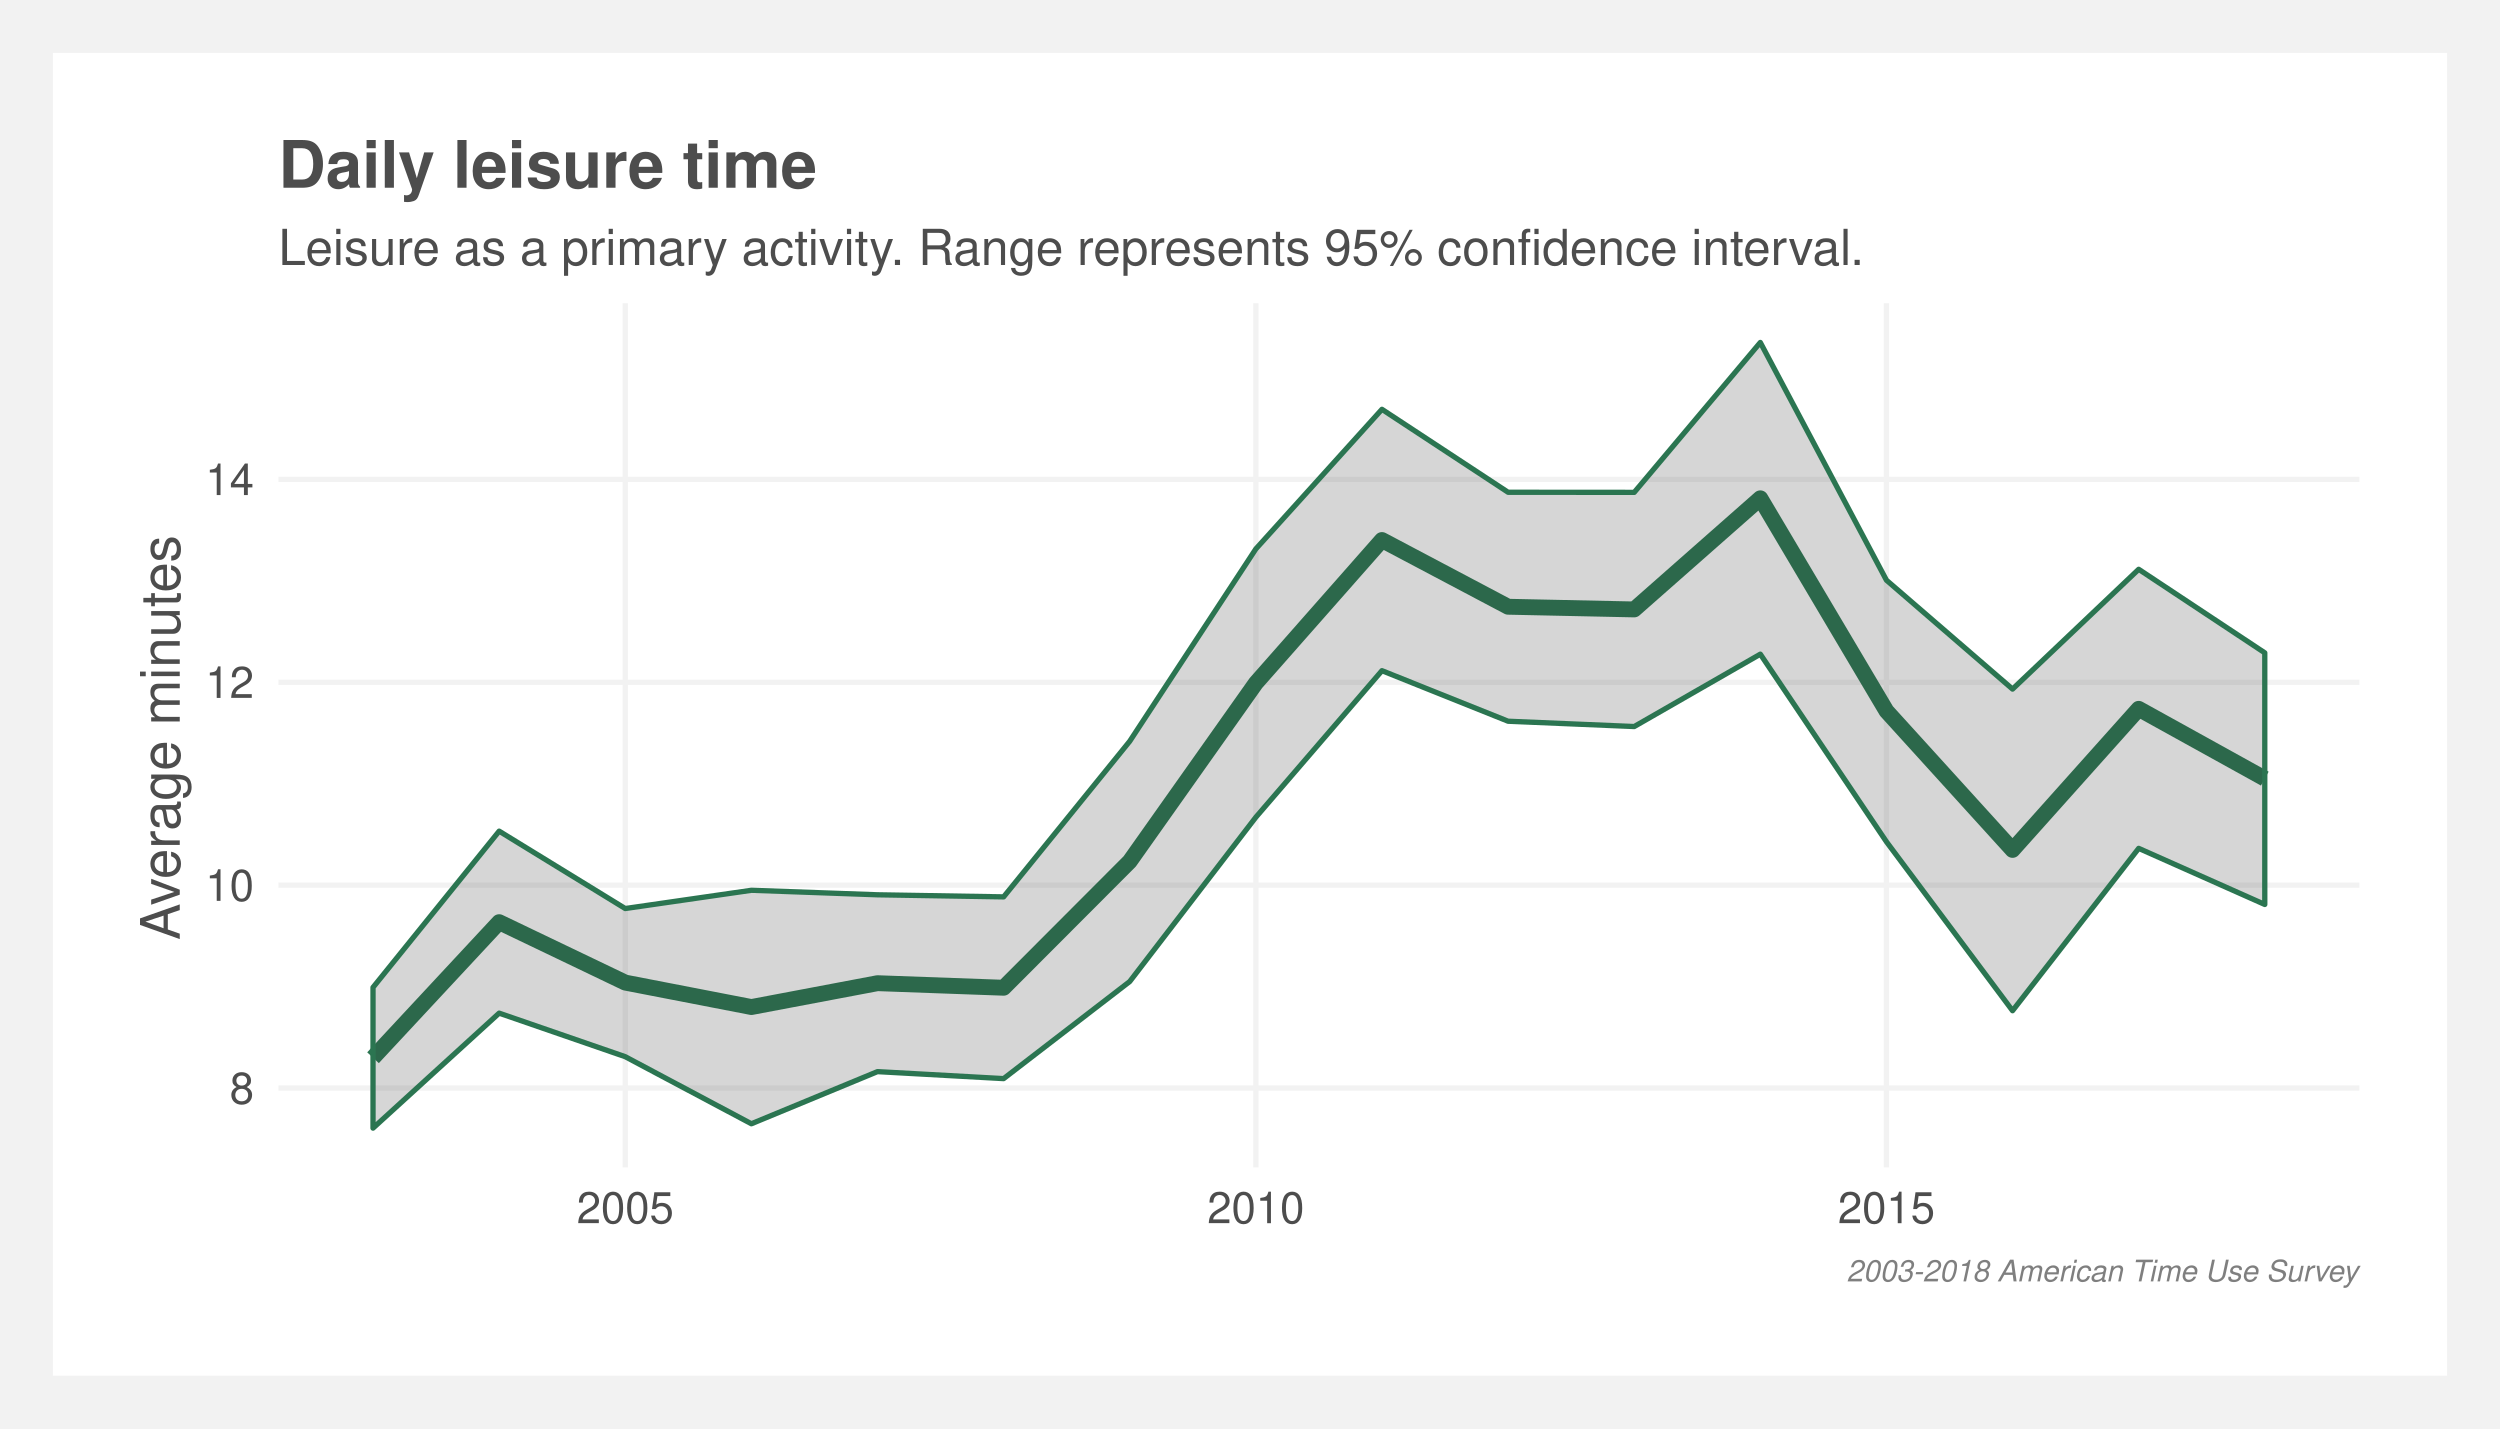
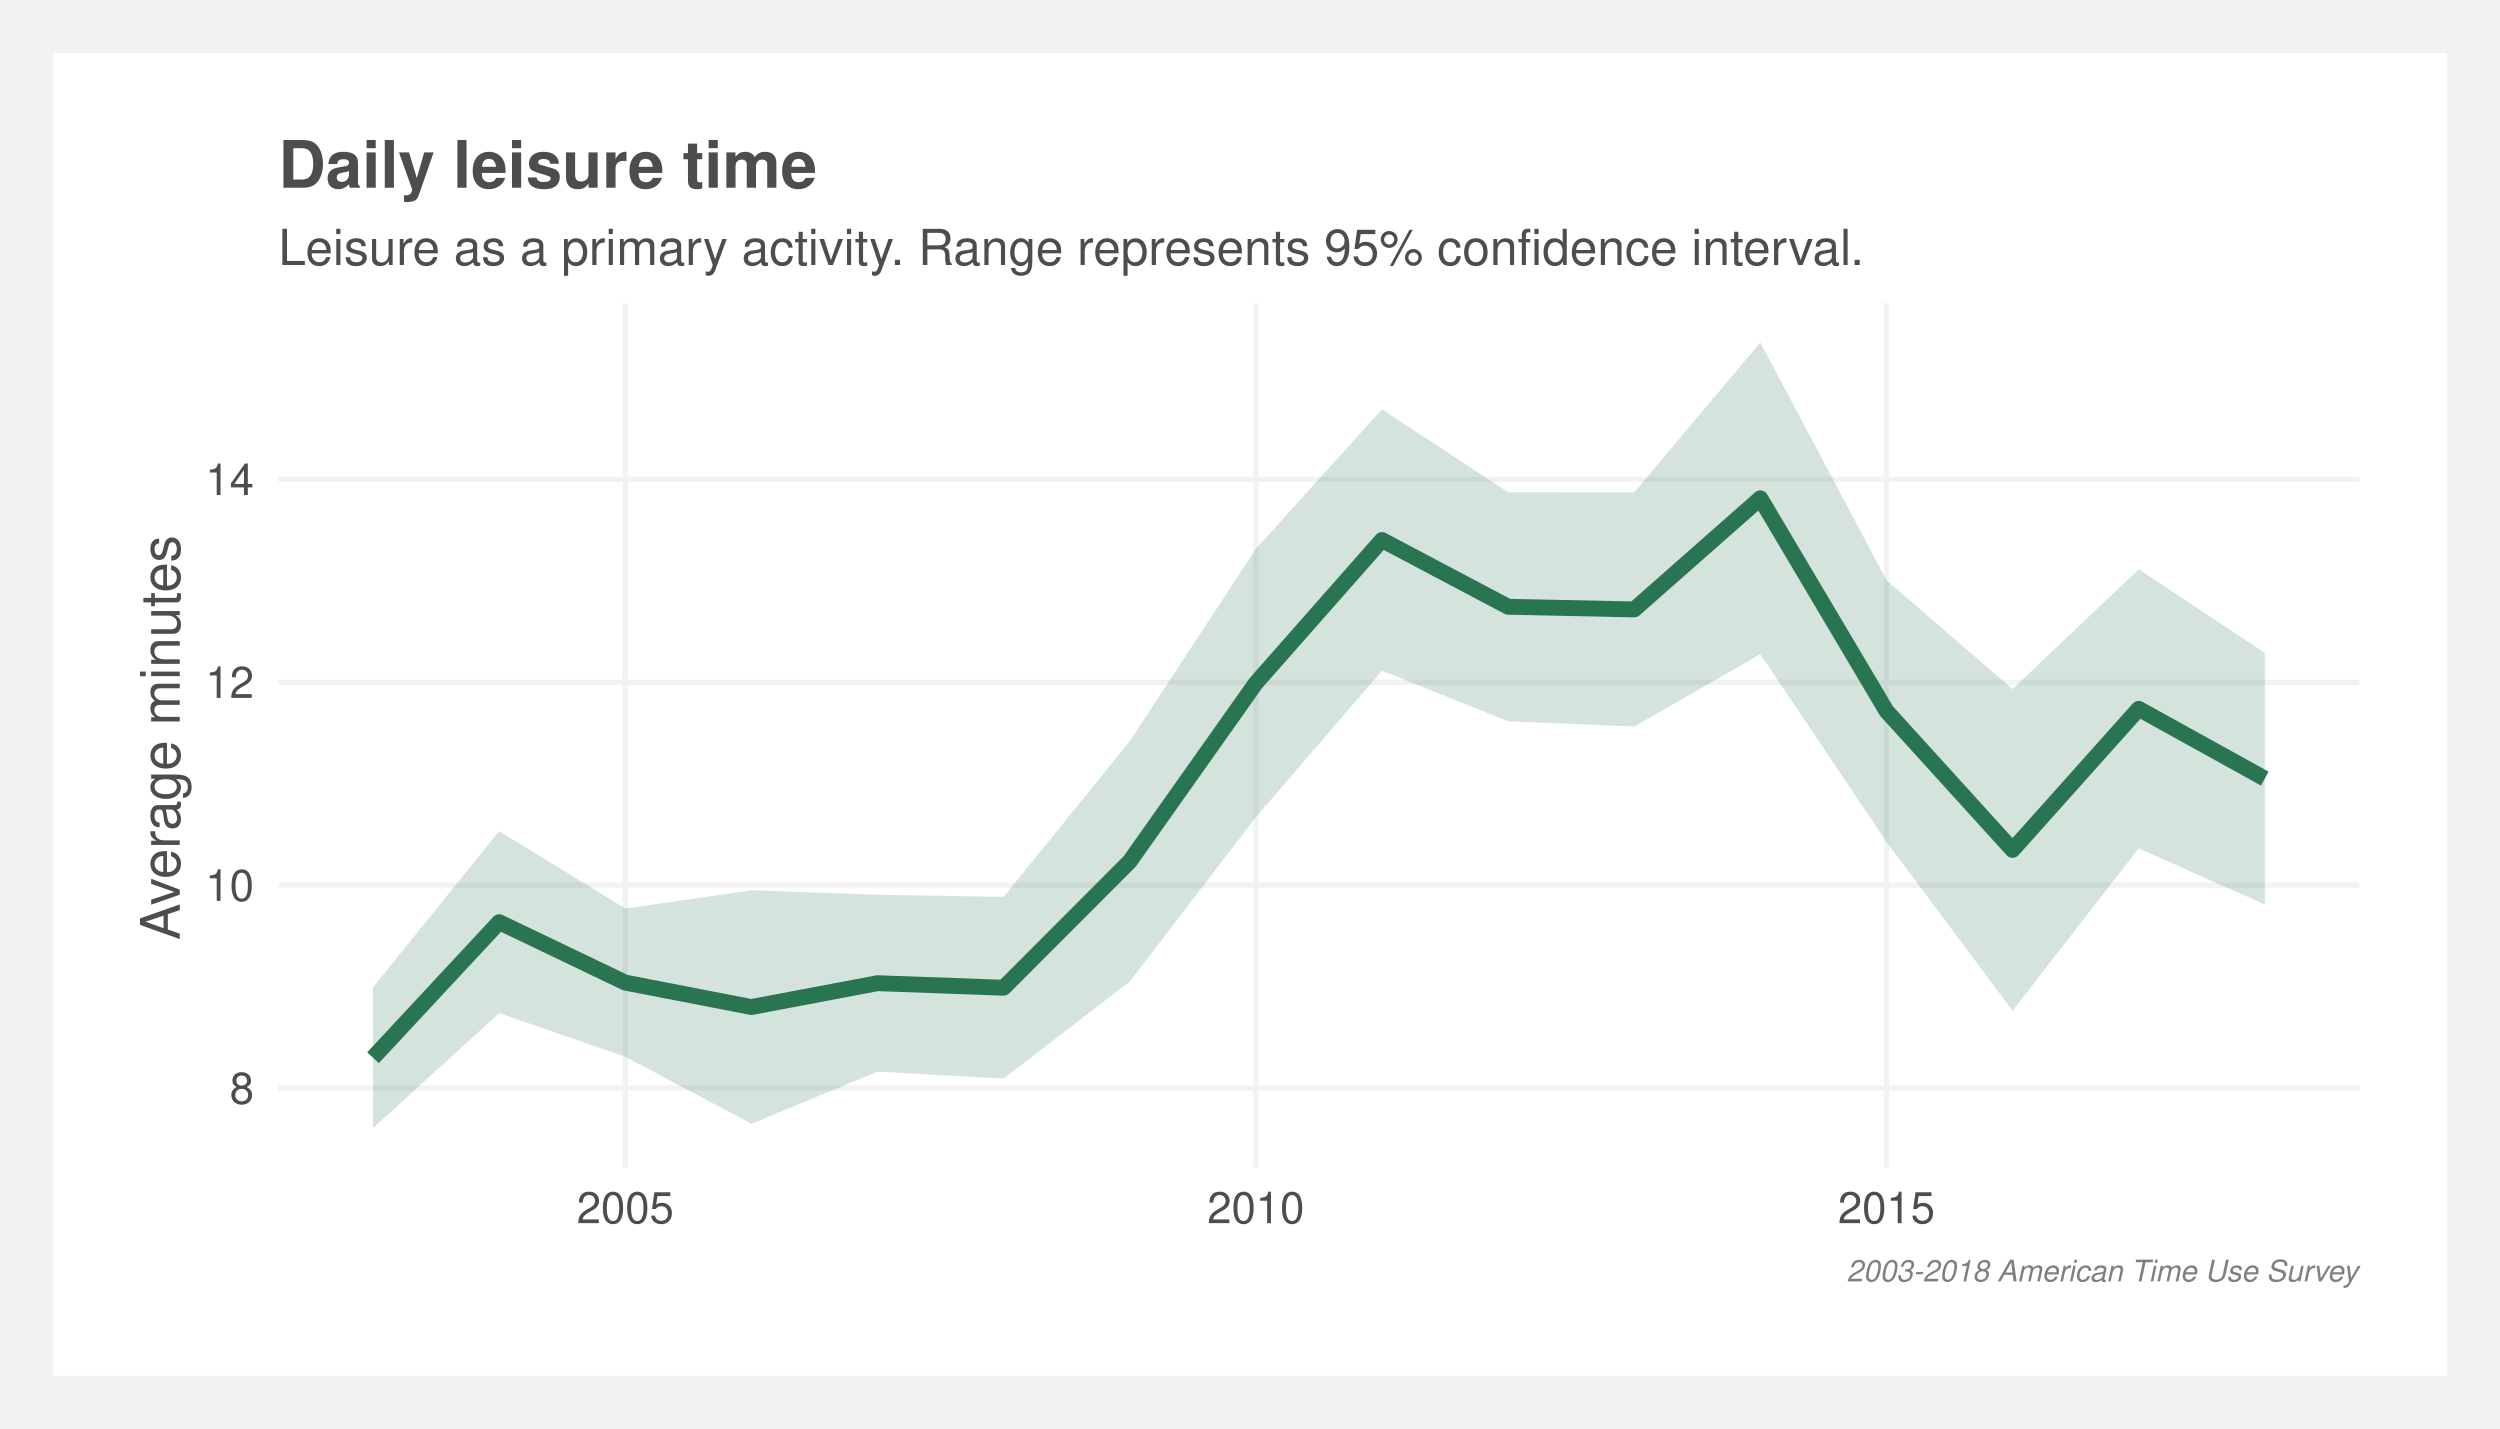
<svg xmlns="http://www.w3.org/2000/svg" viewBox="0 0 504.00 288.00">
  <defs>
    <style type="text/css">
    line, polyline, polygon, path, rect, circle {
      fill: none;
      stroke: #000000;
      stroke-linecap: round;
      stroke-linejoin: round;
      stroke-miterlimit: 10.00;
    }
  </style>
  </defs>
  <rect width="100%" height="100%" style="stroke: none; fill: #FFFFFF;" />
  <rect x="0.00" y="0.00" width="504.00" height="288.00" style="stroke-width: 21.34; stroke: #F2F2F2;" />
  <defs>
    <clipPath id="cpNTYuMTN8NDc1LjY1fDIzNS4zNXw2MS4xMg==">
      <rect x="56.13" y="61.12" width="419.52" height="174.23" />
    </clipPath>
  </defs>
  <rect x="56.13" y="61.12" width="419.52" height="174.23" style="stroke-width: 1.07; stroke: none;" clip-path="url(#cpNTYuMTN8NDc1LjY1fDIzNS4zNXw2MS4xMg==)" />
  <polyline points="56.13,198.90 475.65,198.90 " style="stroke-width: 0.53; stroke: none; stroke-linecap: butt;" clip-path="url(#cpNTYuMTN8NDc1LjY1fDIzNS4zNXw2MS4xMg==)" />
  <polyline points="56.13,158.00 475.65,158.00 " style="stroke-width: 0.53; stroke: none; stroke-linecap: butt;" clip-path="url(#cpNTYuMTN8NDc1LjY1fDIzNS4zNXw2MS4xMg==)" />
  <polyline points="56.13,117.10 475.65,117.10 " style="stroke-width: 0.53; stroke: none; stroke-linecap: butt;" clip-path="url(#cpNTYuMTN8NDc1LjY1fDIzNS4zNXw2MS4xMg==)" />
  <polyline points="56.13,76.19 475.65,76.19 " style="stroke-width: 0.53; stroke: none; stroke-linecap: butt;" clip-path="url(#cpNTYuMTN8NDc1LjY1fDIzNS4zNXw2MS4xMg==)" />
  <polyline points="62.49,235.35 62.49,61.12 " style="stroke-width: 0.53; stroke: none; stroke-linecap: butt;" clip-path="url(#cpNTYuMTN8NDc1LjY1fDIzNS4zNXw2MS4xMg==)" />
  <polyline points="189.62,235.35 189.62,61.12 " style="stroke-width: 0.53; stroke: none; stroke-linecap: butt;" clip-path="url(#cpNTYuMTN8NDc1LjY1fDIzNS4zNXw2MS4xMg==)" />
  <polyline points="316.74,235.35 316.74,61.12 " style="stroke-width: 0.53; stroke: none; stroke-linecap: butt;" clip-path="url(#cpNTYuMTN8NDc1LjY1fDIzNS4zNXw2MS4xMg==)" />
  <polyline points="443.87,235.35 443.87,61.12 " style="stroke-width: 0.53; stroke: none; stroke-linecap: butt;" clip-path="url(#cpNTYuMTN8NDc1LjY1fDIzNS4zNXw2MS4xMg==)" />
  <polyline points="56.13,219.35 475.65,219.35 " style="stroke-width: 1.07; stroke: #F2F2F2; stroke-linecap: butt;" clip-path="url(#cpNTYuMTN8NDc1LjY1fDIzNS4zNXw2MS4xMg==)" />
  <polyline points="56.13,178.45 475.65,178.45 " style="stroke-width: 1.07; stroke: #F2F2F2; stroke-linecap: butt;" clip-path="url(#cpNTYuMTN8NDc1LjY1fDIzNS4zNXw2MS4xMg==)" />
  <polyline points="56.13,137.55 475.65,137.55 " style="stroke-width: 1.07; stroke: #F2F2F2; stroke-linecap: butt;" clip-path="url(#cpNTYuMTN8NDc1LjY1fDIzNS4zNXw2MS4xMg==)" />
  <polyline points="56.13,96.64 475.65,96.64 " style="stroke-width: 1.07; stroke: #F2F2F2; stroke-linecap: butt;" clip-path="url(#cpNTYuMTN8NDc1LjY1fDIzNS4zNXw2MS4xMg==)" />
  <polyline points="126.05,235.35 126.05,61.12 " style="stroke-width: 1.07; stroke: #F2F2F2; stroke-linecap: butt;" clip-path="url(#cpNTYuMTN8NDc1LjY1fDIzNS4zNXw2MS4xMg==)" />
  <polyline points="253.18,235.35 253.18,61.12 " style="stroke-width: 1.07; stroke: #F2F2F2; stroke-linecap: butt;" clip-path="url(#cpNTYuMTN8NDc1LjY1fDIzNS4zNXw2MS4xMg==)" />
  <polyline points="380.31,235.35 380.31,61.12 " style="stroke-width: 1.07; stroke: #F2F2F2; stroke-linecap: butt;" clip-path="url(#cpNTYuMTN8NDc1LjY1fDIzNS4zNXw2MS4xMg==)" />
  <polyline points="75.20,213.24 100.63,185.91 126.05,198.09 151.48,203.02 176.90,198.21 202.33,199.13 227.75,173.66 253.18,137.71 278.60,108.87 304.03,122.32 329.46,122.86 354.88,100.46 380.31,143.34 405.73,171.34 431.16,142.90 456.58,156.97 " style="stroke-width: 3.20; stroke: #2B7551; stroke-linecap: butt;" clip-path="url(#cpNTYuMTN8NDc1LjY1fDIzNS4zNXw2MS4xMg==)" />
-   <polygon points="75.20,199.06 100.63,167.56 126.05,183.16 151.48,179.48 176.90,180.39 202.33,180.81 227.75,149.44 253.18,110.66 278.60,82.52 304.03,99.24 329.46,99.26 354.88,69.04 380.31,116.97 405.73,138.92 431.16,114.77 456.58,131.61 456.58,182.34 431.16,171.03 405.73,203.76 380.31,169.70 354.88,131.88 329.46,146.47 304.03,145.40 278.60,135.21 253.18,164.75 227.75,197.88 202.33,217.45 176.90,216.04 151.48,226.55 126.05,213.03 100.63,204.25 75.20,227.43 " style="stroke-width: 1.07; stroke: #2B7551; fill: #333333; fill-opacity: 0.20;" clip-path="url(#cpNTYuMTN8NDc1LjY1fDIzNS4zNXw2MS4xMg==)" />
+   <polygon points="75.20,199.06 100.63,167.56 126.05,183.16 151.48,179.48 176.90,180.39 202.33,180.81 227.75,149.44 253.18,110.66 278.60,82.52 304.03,99.24 329.46,99.26 354.88,69.04 380.31,116.97 405.73,138.92 431.16,114.77 456.58,131.61 456.58,182.34 431.16,171.03 405.73,203.76 380.31,169.70 354.88,131.88 329.46,146.47 304.03,145.40 278.60,135.21 253.18,164.75 227.75,197.88 202.33,217.45 176.90,216.04 151.48,226.55 126.05,213.03 100.63,204.25 75.20,227.43 " style="stroke-width: 1.07; stroke: none; fill: #2B7551; fill-opacity: 0.20;" clip-path="url(#cpNTYuMTN8NDc1LjY1fDIzNS4zNXw2MS4xMg==)" />
  <defs>
    <clipPath id="cpMC4wMHw1MDQuMDB8Mjg4LjAwfDAuMDA=">
      <rect x="0.00" y="0.00" width="504.00" height="288.00" />
    </clipPath>
  </defs>
  <g clip-path="url(#cpMC4wMHw1MDQuMDB8Mjg4LjAwfDAuMDA=)">
    <text x="46.31" y="222.51" style="font-size: 8.80px; fill: #4D4D4D; font-family: Helvetica;" textLength="4.89px" lengthAdjust="spacingAndGlyphs">8</text>
  </g>
  <g clip-path="url(#cpMC4wMHw1MDQuMDB8Mjg4LjAwfDAuMDA=)">
    <text x="41.41" y="181.61" style="font-size: 8.80px; fill: #4D4D4D; font-family: Helvetica;" textLength="9.78px" lengthAdjust="spacingAndGlyphs">10</text>
  </g>
  <g clip-path="url(#cpMC4wMHw1MDQuMDB8Mjg4LjAwfDAuMDA=)">
    <text x="41.41" y="140.70" style="font-size: 8.80px; fill: #4D4D4D; font-family: Helvetica;" textLength="9.78px" lengthAdjust="spacingAndGlyphs">12</text>
  </g>
  <g clip-path="url(#cpMC4wMHw1MDQuMDB8Mjg4LjAwfDAuMDA=)">
    <text x="41.41" y="99.80" style="font-size: 8.80px; fill: #4D4D4D; font-family: Helvetica;" textLength="9.78px" lengthAdjust="spacingAndGlyphs">14</text>
  </g>
  <polyline points="53.39,219.35 56.13,219.35 " style="stroke-width: 1.07; stroke: none; stroke-linecap: butt;" clip-path="url(#cpMC4wMHw1MDQuMDB8Mjg4LjAwfDAuMDA=)" />
  <polyline points="53.39,178.45 56.13,178.45 " style="stroke-width: 1.07; stroke: none; stroke-linecap: butt;" clip-path="url(#cpMC4wMHw1MDQuMDB8Mjg4LjAwfDAuMDA=)" />
  <polyline points="53.39,137.55 56.13,137.55 " style="stroke-width: 1.07; stroke: none; stroke-linecap: butt;" clip-path="url(#cpMC4wMHw1MDQuMDB8Mjg4LjAwfDAuMDA=)" />
  <polyline points="53.39,96.64 56.13,96.64 " style="stroke-width: 1.07; stroke: none; stroke-linecap: butt;" clip-path="url(#cpMC4wMHw1MDQuMDB8Mjg4LjAwfDAuMDA=)" />
  <polyline points="126.05,238.09 126.05,235.35 " style="stroke-width: 1.07; stroke: none; stroke-linecap: butt;" clip-path="url(#cpMC4wMHw1MDQuMDB8Mjg4LjAwfDAuMDA=)" />
  <polyline points="253.18,238.09 253.18,235.35 " style="stroke-width: 1.07; stroke: none; stroke-linecap: butt;" clip-path="url(#cpMC4wMHw1MDQuMDB8Mjg4LjAwfDAuMDA=)" />
  <polyline points="380.31,238.09 380.31,235.35 " style="stroke-width: 1.07; stroke: none; stroke-linecap: butt;" clip-path="url(#cpMC4wMHw1MDQuMDB8Mjg4LjAwfDAuMDA=)" />
  <g clip-path="url(#cpMC4wMHw1MDQuMDB8Mjg4LjAwfDAuMDA=)">
    <text x="116.27" y="246.60" style="font-size: 8.80px; fill: #4D4D4D; font-family: Helvetica;" textLength="19.57px" lengthAdjust="spacingAndGlyphs">2005</text>
  </g>
  <g clip-path="url(#cpMC4wMHw1MDQuMDB8Mjg4LjAwfDAuMDA=)">
    <text x="243.39" y="246.60" style="font-size: 8.80px; fill: #4D4D4D; font-family: Helvetica;" textLength="19.57px" lengthAdjust="spacingAndGlyphs">2010</text>
  </g>
  <g clip-path="url(#cpMC4wMHw1MDQuMDB8Mjg4LjAwfDAuMDA=)">
    <text x="370.52" y="246.60" style="font-size: 8.80px; fill: #4D4D4D; font-family: Helvetica;" textLength="19.57px" lengthAdjust="spacingAndGlyphs">2015</text>
  </g>
  <g clip-path="url(#cpMC4wMHw1MDQuMDB8Mjg4LjAwfDAuMDA=)">
    <text transform="translate(36.24,189.51) rotate(-90)" style="font-size: 11.00px; fill: #4D4D4D; font-family: Helvetica;" textLength="82.54px" lengthAdjust="spacingAndGlyphs">Average minutes</text>
  </g>
  <g clip-path="url(#cpMC4wMHw1MDQuMDB8Mjg4LjAwfDAuMDA=)">
    <text x="56.13" y="53.42" style="font-size: 10.00px; fill: #4D4D4D; font-family: Helvetica;" textLength="320.71px" lengthAdjust="spacingAndGlyphs">Leisure as a primary activity. Range represents 95% confidence interval.</text>
  </g>
  <g clip-path="url(#cpMC4wMHw1MDQuMDB8Mjg4LjAwfDAuMDA=)">
    <text x="56.13" y="37.85" style="font-size: 13.20px; font-weight: bold; fill: #4D4D4D; font-family: Helvetica;" textLength="108.61px" lengthAdjust="spacingAndGlyphs">Daily leisure time</text>
  </g>
  <g clip-path="url(#cpMC4wMHw1MDQuMDB8Mjg4LjAwfDAuMDA=)">
    <text x="372.27" y="258.33" style="font-size: 6.00px; font-style: italic; fill: #7F7F7F; font-family: Helvetica;" textLength="103.38px" lengthAdjust="spacingAndGlyphs">2003-2018 American Time Use Survey</text>
  </g>
</svg>
